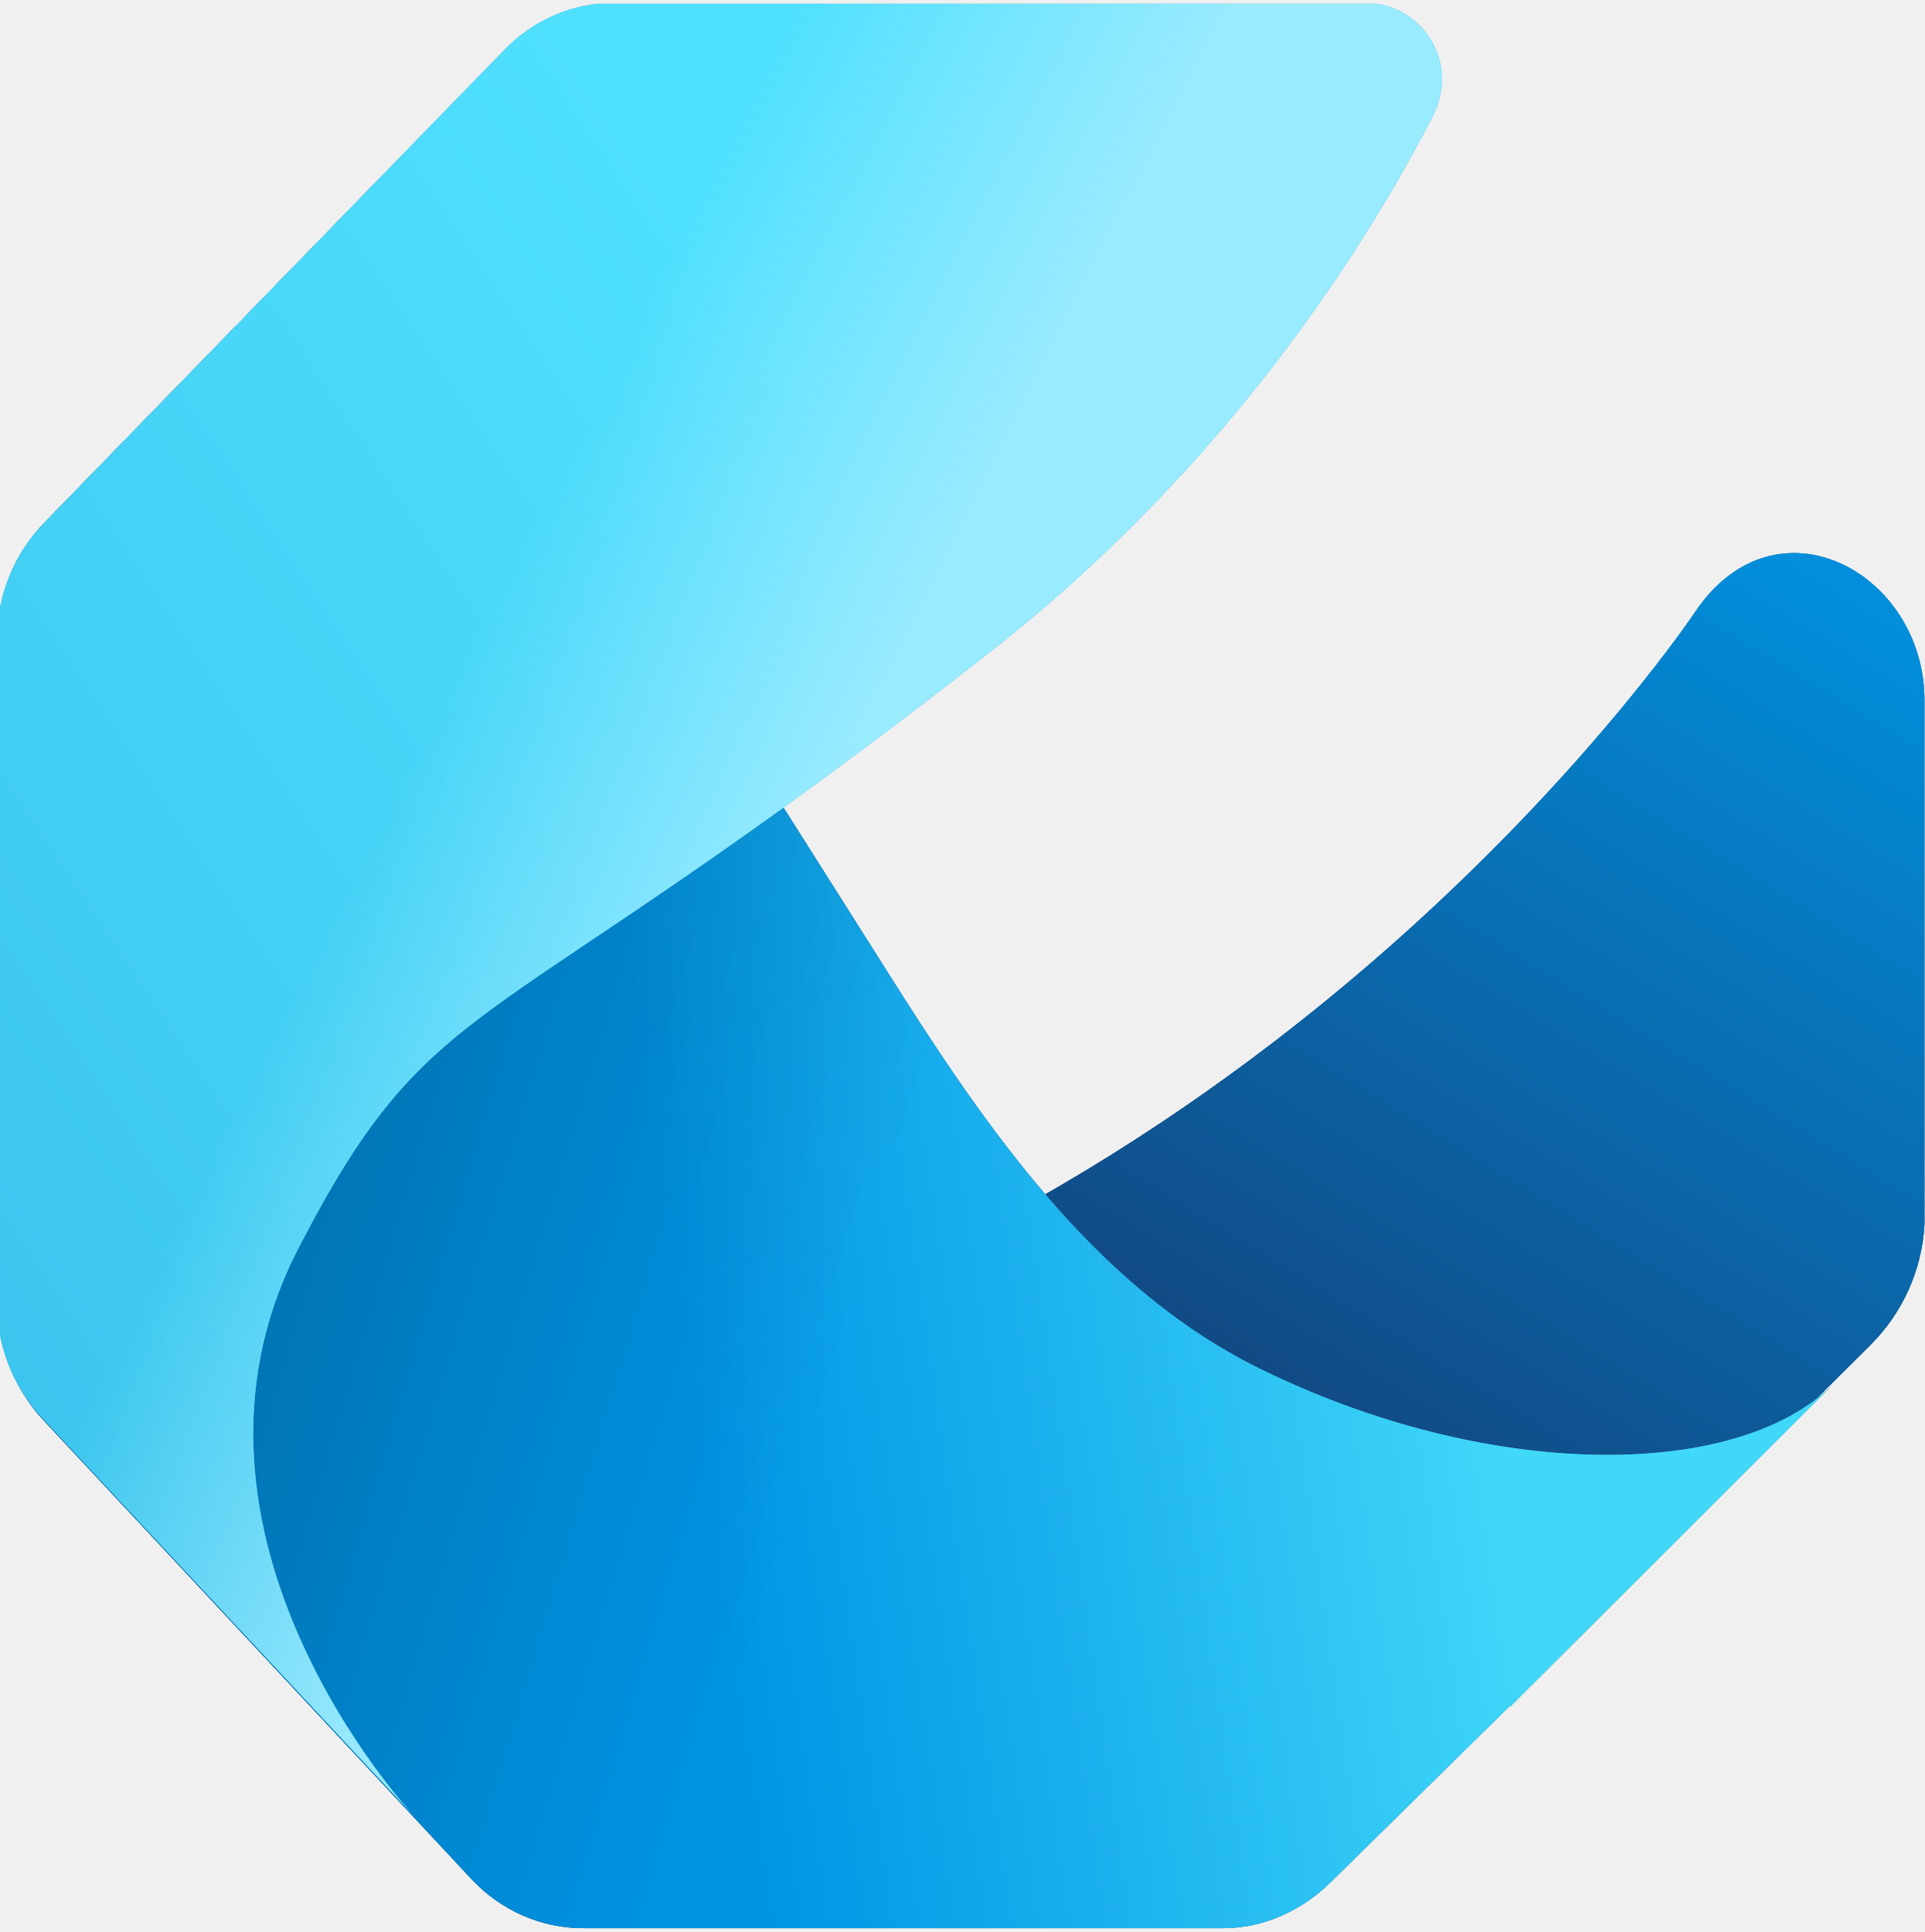
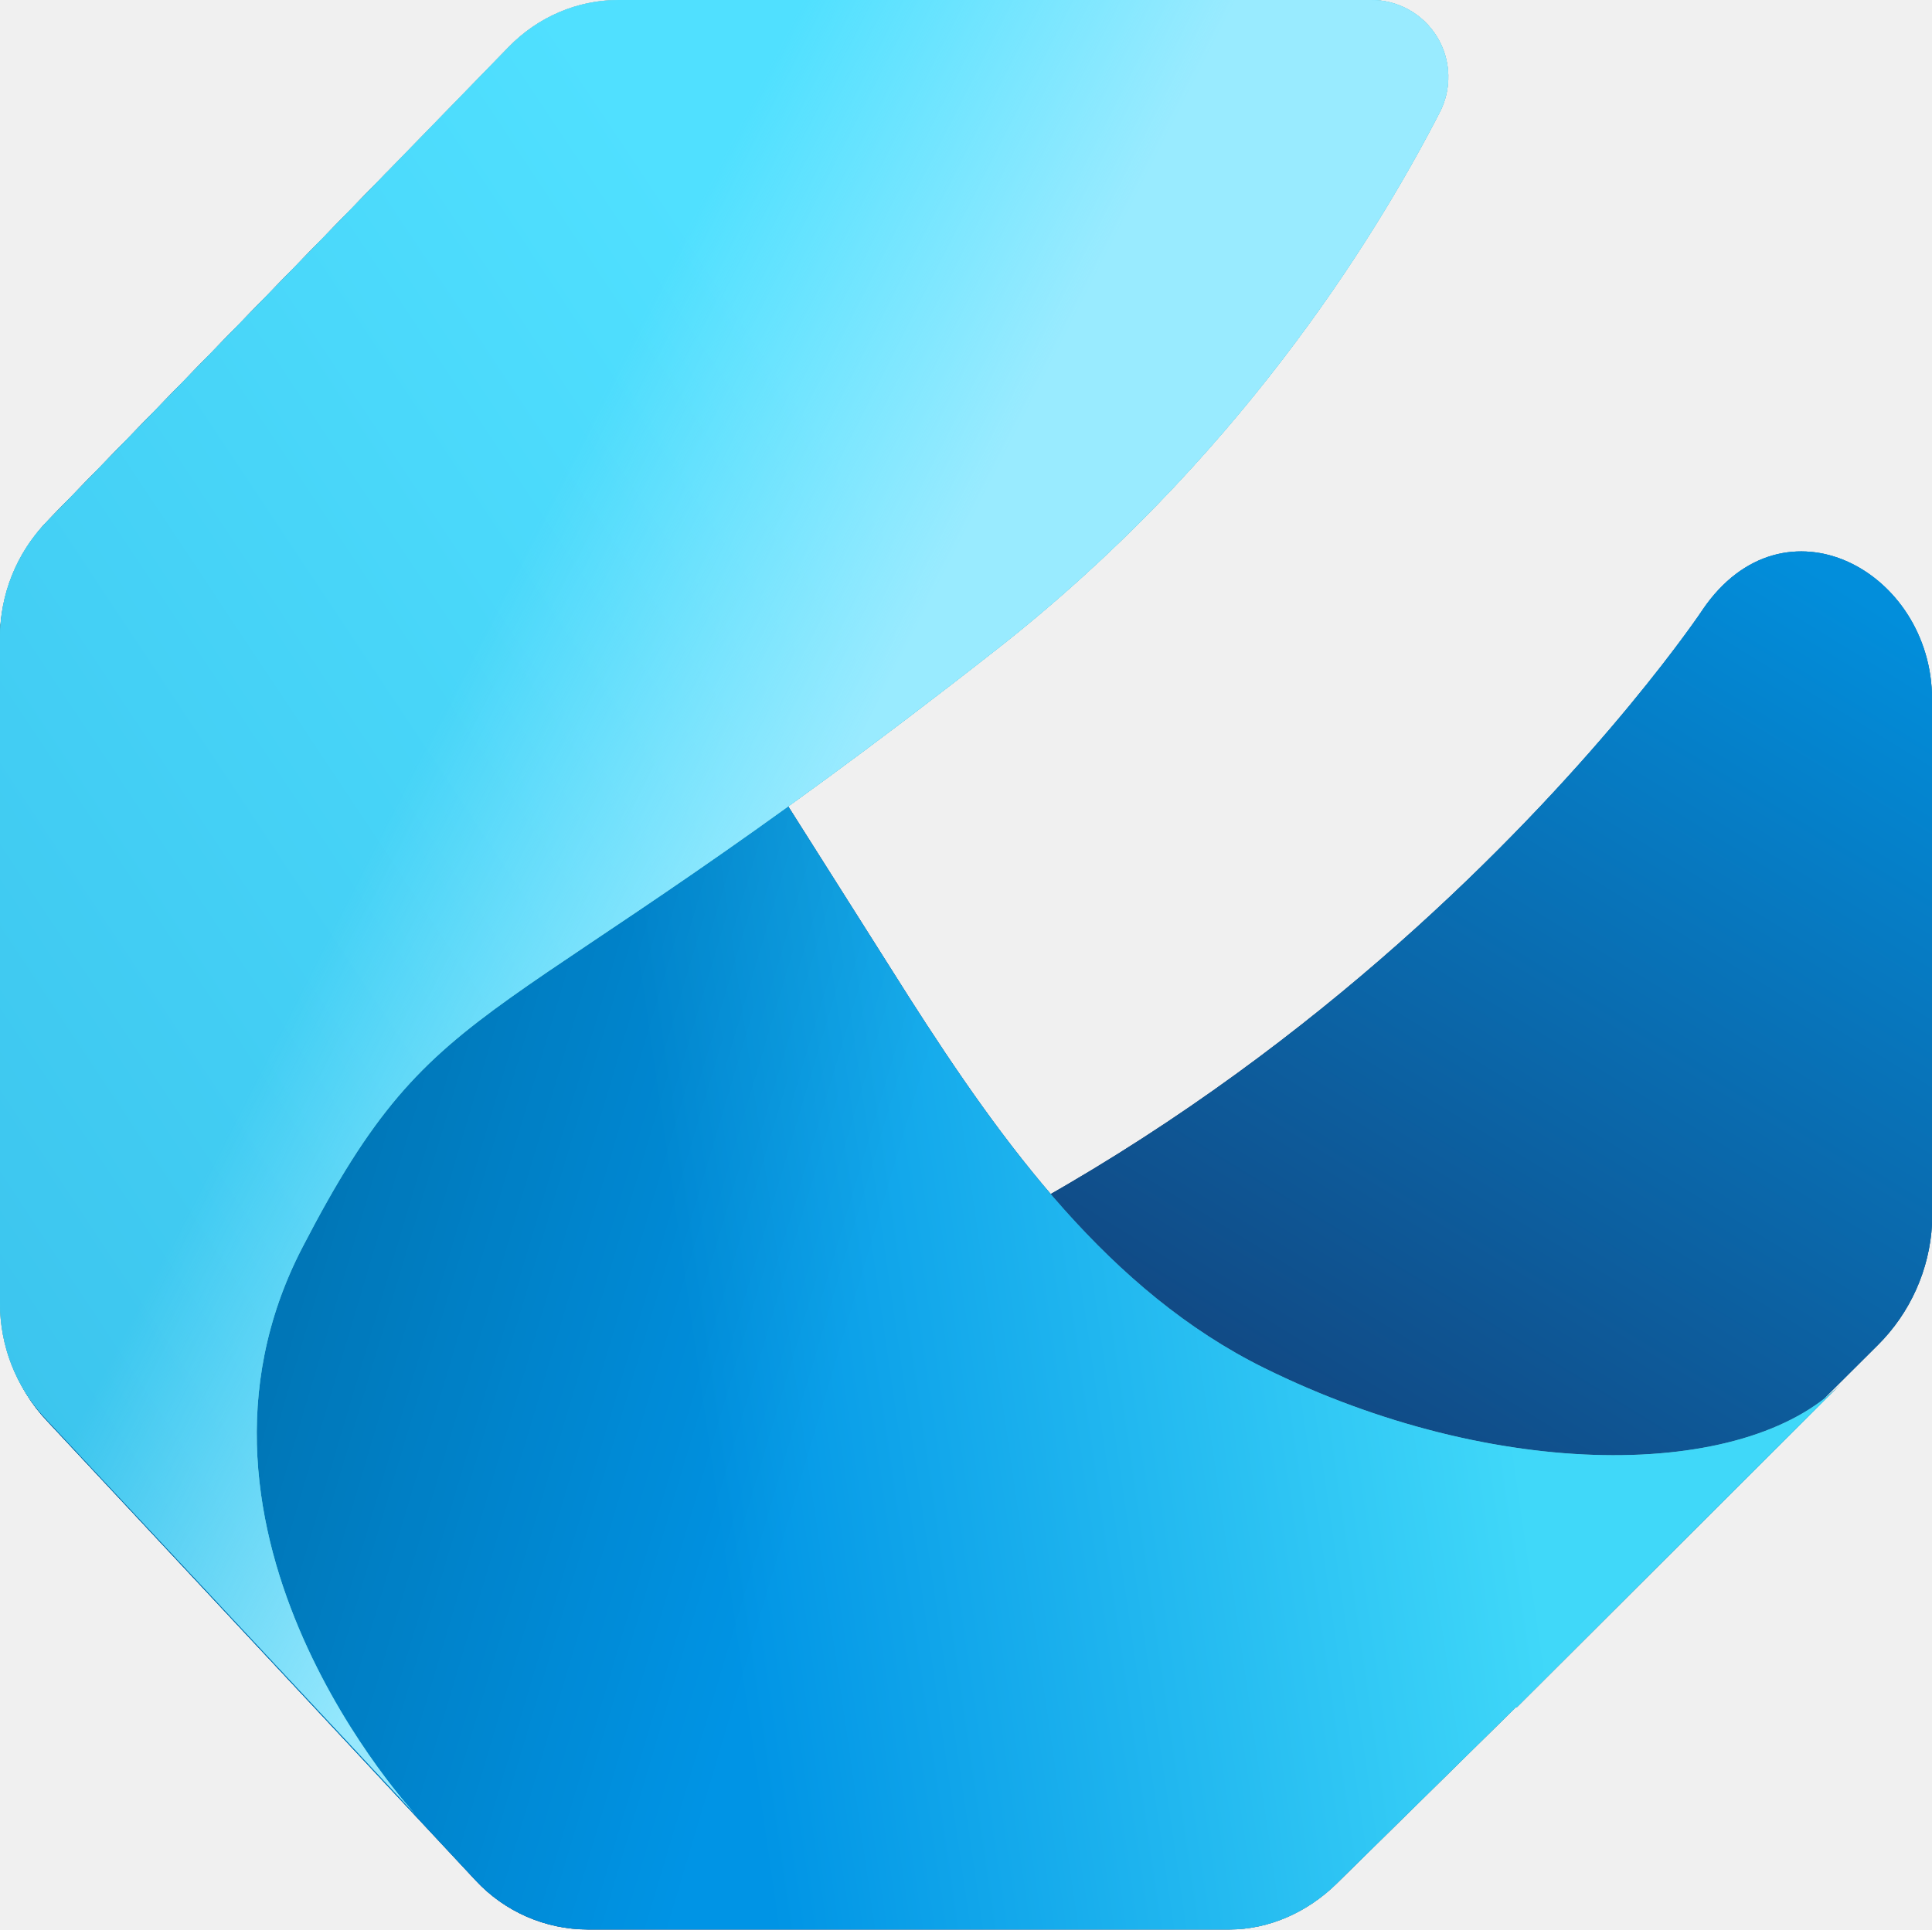
- <svg xmlns="http://www.w3.org/2000/svg" width="256" height="257" viewBox="0 0 256 257" fill="none">
-   <g clip-path="url(#clip0_35749_113888)">
-     <path fill-rule="evenodd" clip-rule="evenodd" d="M225.557 81.321C236.342 65.457 256.003 76.215 256.003 93.167L256.003 162.871C255.689 168.898 253.095 174.678 248.789 178.94L185.957 241.491C181.106 246.294 174.334 248.365 167.765 247.056C167.765 247.056 -18.072 207.87 77.704 183.79C173.48 159.71 225.557 81.321 225.557 81.321Z" fill="#767676" />
-     <path fill-rule="evenodd" clip-rule="evenodd" d="M225.557 81.321C236.342 65.457 256.003 76.215 256.003 93.167L256.003 162.871C255.689 168.898 253.095 174.678 248.789 178.94L185.957 241.491C181.106 246.294 174.334 248.365 167.765 247.056C167.765 247.056 -18.072 207.87 77.704 183.79C173.48 159.71 225.557 81.321 225.557 81.321Z" fill="url(#paint0_linear_35749_113888)" />
-     <path fill-rule="evenodd" clip-rule="evenodd" d="M225.557 81.321C236.342 65.457 256.003 76.215 256.003 93.167L256.003 162.871C255.689 168.898 253.095 174.678 248.789 178.94L185.957 241.491C181.106 246.294 174.334 248.365 167.765 247.056C167.765 247.056 -18.072 207.87 77.704 183.79C173.48 159.71 225.557 81.321 225.557 81.321Z" fill="url(#paint1_linear_35749_113888)" />
-     <path fill-rule="evenodd" clip-rule="evenodd" d="M200.821 226.951L200.886 227.018L243.8 184.183C231.141 196.878 198.081 197.132 167.387 181.963C146.916 171.846 132.766 152.36 120.213 132.704L50.967 23.244L6.149 69.292C2.341 73.184 -0.141 78.609 -0.372 84.297L-0.125 172.861C-0.367 178.827 1.768 184.632 5.773 188.902L62.738 249.978C66.656 254.155 72.027 256.504 77.631 256.491L162.772 256.491C168.028 256.48 173.097 254.201 176.934 250.456L200.821 226.951Z" fill="#4F1A1A" />
-     <path fill-rule="evenodd" clip-rule="evenodd" d="M200.821 226.951L200.886 227.018L243.8 184.183C231.141 196.878 198.081 197.132 167.387 181.963C146.916 171.846 132.766 152.36 120.213 132.704L50.967 23.244L6.149 69.292C2.341 73.184 -0.141 78.609 -0.372 84.297L-0.125 172.861C-0.367 178.827 1.768 184.632 5.773 188.902L62.738 249.978C66.656 254.155 72.027 256.504 77.631 256.491L162.772 256.491C168.028 256.48 173.097 254.201 176.934 250.456L200.821 226.951Z" fill="url(#paint2_linear_35749_113888)" />
-     <path fill-rule="evenodd" clip-rule="evenodd" d="M200.821 226.951L200.886 227.018L243.8 184.183C231.141 196.878 198.081 197.132 167.387 181.963C146.916 171.846 132.766 152.36 120.213 132.704L50.967 23.244L6.149 69.292C2.341 73.184 -0.141 78.609 -0.372 84.297L-0.125 172.861C-0.367 178.827 1.768 184.632 5.773 188.902L62.738 249.978C66.656 254.155 72.027 256.504 77.631 256.491L162.772 256.491C168.028 256.48 173.097 254.201 176.934 250.456L200.821 226.951Z" fill="url(#paint3_linear_35749_113888)" />
-     <path fill-rule="evenodd" clip-rule="evenodd" d="M200.821 226.951L200.886 227.018L243.8 184.183C231.141 196.878 198.081 197.132 167.387 181.963C146.916 171.846 132.766 152.36 120.213 132.704L50.967 23.244L6.149 69.292C2.341 73.184 -0.141 78.609 -0.372 84.297L-0.125 172.861C-0.367 178.827 1.768 184.632 5.773 188.902L62.738 249.978C66.656 254.155 72.027 256.504 77.631 256.491L162.772 256.491C168.028 256.48 173.097 254.201 176.934 250.456L200.821 226.951Z" fill="url(#paint4_linear_35749_113888)" />
-     <path fill-rule="evenodd" clip-rule="evenodd" d="M39.74 165.955C58.245 130.25 64.165 139.722 131.979 86.489C163.441 61.792 181.699 32.695 190.598 15.433C194.267 8.314 189.182 0.376 181.428 0.375L81.707 0.372C76.249 0.372 71.011 2.611 67.125 6.605L5.798 69.643C1.842 73.709 -0.385 79.259 -0.385 85.049L-0.385 173.39C-0.385 179.028 1.726 184.443 5.499 188.483L54.793 241.262C54.793 241.262 20.011 204.021 39.74 165.955Z" fill="#585858" />
-     <path fill-rule="evenodd" clip-rule="evenodd" d="M39.74 165.955C58.245 130.25 64.165 139.722 131.979 86.489C163.441 61.792 181.699 32.695 190.598 15.433C194.267 8.314 189.182 0.376 181.428 0.375L81.707 0.372C76.249 0.372 71.011 2.611 67.125 6.605L5.798 69.643C1.842 73.709 -0.385 79.259 -0.385 85.049L-0.385 173.39C-0.385 179.028 1.726 184.443 5.499 188.483L54.793 241.262C54.793 241.262 20.011 204.021 39.74 165.955Z" fill="url(#paint5_linear_35749_113888)" />
-     <path fill-rule="evenodd" clip-rule="evenodd" d="M39.74 165.955C58.245 130.25 64.165 139.722 131.979 86.489C163.441 61.792 181.699 32.695 190.598 15.433C194.267 8.314 189.182 0.376 181.428 0.375L81.707 0.372C76.249 0.372 71.011 2.611 67.125 6.605L5.798 69.643C1.842 73.709 -0.385 79.259 -0.385 85.049L-0.385 173.39C-0.385 179.028 1.726 184.443 5.499 188.483L54.793 241.262C54.793 241.262 20.011 204.021 39.74 165.955Z" fill="url(#paint6_linear_35749_113888)" />
-     <path fill-rule="evenodd" clip-rule="evenodd" d="M39.74 165.955C58.245 130.25 64.165 139.722 131.979 86.489C163.441 61.792 181.699 32.695 190.598 15.433C194.267 8.314 189.182 0.376 181.428 0.375L81.707 0.372C76.249 0.372 71.011 2.611 67.125 6.605L5.798 69.643C1.842 73.709 -0.385 79.259 -0.385 85.049L-0.385 173.39C-0.385 179.028 1.726 184.443 5.499 188.483L54.793 241.262C54.793 241.262 20.011 204.021 39.74 165.955Z" fill="url(#paint7_linear_35749_113888)" />
+ <svg xmlns="http://www.w3.org/2000/svg" width="40.057" height="40.014" fill="none" viewBox="3.94 3.981 40.057 40.014">
+   <g fill-rule="evenodd" clip-path="url(#i770aed-clip0_56017_803)" clip-rule="evenodd">
+     <path fill="#767676" d="M39.24 16.627c1.686-2.478 4.758-.797 4.757 1.851v10.89a3.83 3.83 0 0 1-1.127 2.511l-9.816 9.773a3.16 3.16 0 0 1-2.843.87s-29.034-6.123-14.07-9.885 23.1-16.01 23.1-16.01" />
+     <path fill="url(#i770aed-paint0_linear_56017_803)" d="M39.24 16.627c1.686-2.478 4.758-.797 4.757 1.851v10.89a3.83 3.83 0 0 1-1.127 2.511l-9.816 9.773a3.16 3.16 0 0 1-2.843.87s-29.034-6.123-14.07-9.885 23.1-16.01 23.1-16.01" />
+     <path fill="url(#i770aed-paint1_linear_56017_803)" d="M39.24 16.627c1.686-2.478 4.758-.797 4.757 1.851v10.89a3.83 3.83 0 0 1-1.127 2.511l-9.816 9.773a3.16 3.16 0 0 1-2.843.87s-29.034-6.123-14.07-9.885 23.1-16.01 23.1-16.01" />
+     <path fill="#4F1A1A" d="m35.376 39.38.01.01 6.705-6.692c-1.978 1.984-7.143 2.023-11.939-.347-3.198-1.58-5.409-4.625-7.37-7.696L11.963 7.553l-7.002 7.195a3.6 3.6 0 0 0-1.019 2.344l.039 13.837c-.038.932.295 1.84.921 2.506l8.9 9.543a3.18 3.18 0 0 0 2.327 1.017h13.302c.822-.001 1.613-.357 2.213-.942z" />
+     <path fill="url(#i770aed-paint2_linear_56017_803)" d="m35.376 39.38.01.01 6.705-6.692c-1.978 1.984-7.143 2.023-11.939-.347-3.198-1.58-5.409-4.625-7.37-7.696L11.963 7.553l-7.002 7.195a3.6 3.6 0 0 0-1.019 2.344l.039 13.837c-.038.932.295 1.84.921 2.506l8.9 9.543a3.18 3.18 0 0 0 2.327 1.017h13.302c.822-.001 1.613-.357 2.213-.942z" />
+     <path fill="url(#i770aed-paint3_linear_56017_803)" d="m35.376 39.38.01.01 6.705-6.692c-1.978 1.984-7.143 2.023-11.939-.347-3.198-1.58-5.409-4.625-7.37-7.696L11.963 7.553l-7.002 7.195a3.6 3.6 0 0 0-1.019 2.344l.039 13.837c-.038.932.295 1.84.921 2.506l8.9 9.543a3.18 3.18 0 0 0 2.327 1.017h13.302c.822-.001 1.613-.357 2.213-.942z" />
+     <path fill="url(#i770aed-paint4_linear_56017_803)" d="m35.376 39.38.01.01 6.705-6.692c-1.978 1.984-7.143 2.023-11.939-.347-3.198-1.58-5.409-4.625-7.37-7.696L11.963 7.553l-7.002 7.195a3.6 3.6 0 0 0-1.019 2.344l.039 13.837c-.038.932.295 1.84.921 2.506l8.9 9.543a3.18 3.18 0 0 0 2.327 1.017h13.302c.822-.001 1.613-.357 2.213-.942z" />
+     <path fill="#585858" d="M10.21 29.85c2.89-5.578 3.815-4.098 14.41-12.415 4.916-3.859 7.768-8.405 9.159-11.102a1.597 1.597 0 0 0-1.433-2.352h-15.58c-.853 0-1.671.349-2.278.973l-9.582 9.849a3.45 3.45 0 0 0-.966 2.407v13.802c0 .88.33 1.727.92 2.358l7.7 8.246s-5.433-5.818-2.35-11.766" />
+     <path fill="url(#i770aed-paint5_linear_56017_803)" d="M10.21 29.85c2.89-5.578 3.815-4.098 14.41-12.415 4.916-3.859 7.768-8.405 9.159-11.102a1.597 1.597 0 0 0-1.433-2.352h-15.58c-.853 0-1.671.349-2.278.973l-9.582 9.849a3.45 3.45 0 0 0-.966 2.407v13.802c0 .88.33 1.727.92 2.358l7.7 8.246s-5.433-5.818-2.35-11.766" />
+     <path fill="url(#i770aed-paint6_linear_56017_803)" d="M10.21 29.85c2.89-5.578 3.815-4.098 14.41-12.415 4.916-3.859 7.768-8.405 9.159-11.102a1.597 1.597 0 0 0-1.433-2.352h-15.58c-.853 0-1.671.349-2.278.973l-9.582 9.849a3.45 3.45 0 0 0-.966 2.407v13.802c0 .88.33 1.727.92 2.358l7.7 8.246s-5.433-5.818-2.35-11.766" />
+     <path fill="url(#i770aed-paint7_linear_56017_803)" d="M10.21 29.85c2.89-5.578 3.815-4.098 14.41-12.415 4.916-3.859 7.768-8.405 9.159-11.102a1.597 1.597 0 0 0-1.433-2.352h-15.58c-.853 0-1.671.349-2.278.973l-9.582 9.849a3.45 3.45 0 0 0-.966 2.407v13.802c0 .88.33 1.727.92 2.358l7.7 8.246s-5.433-5.818-2.35-11.766" />
  </g>
  <defs>
-     <linearGradient id="paint0_linear_35749_113888" x1="199.61" y1="182.145" x2="275.086" y2="100.174" gradientUnits="userSpaceOnUse">
+     <linearGradient id="i770aed-paint0_linear_56017_803" x1="35.187" x2="46.979" y1="32.38" y2="19.573" gradientUnits="userSpaceOnUse">
      <stop stop-color="#114A85" />
-       <stop offset="0.796" stop-color="#028EDB" />
+       <stop offset=".796" stop-color="#028EDB" />
    </linearGradient>
-     <linearGradient id="paint1_linear_35749_113888" x1="202.323" y1="204.619" x2="303.617" y2="39.766" gradientUnits="userSpaceOnUse">
+     <linearGradient id="i770aed-paint1_linear_56017_803" x1="35.611" x2="51.437" y1="35.891" y2="10.135" gradientUnits="userSpaceOnUse">
      <stop stop-color="#114A85" />
-       <stop offset="0.67" stop-color="#028EDB" />
+       <stop offset=".67" stop-color="#028EDB" />
    </linearGradient>
-     <linearGradient id="paint2_linear_35749_113888" x1="50.269" y1="172.412" x2="184.68" y2="173.386" gradientUnits="userSpaceOnUse">
-       <stop offset="0.074" stop-color="#0669B6" />
-       <stop offset="0.262" stop-color="#0E7FCB" />
-       <stop offset="0.545" stop-color="#148DD9" />
-       <stop offset="0.95" stop-color="#3CC5EE" />
+     <linearGradient id="i770aed-paint2_linear_56017_803" x1="11.854" x2="32.854" y1="30.859" y2="31.011" gradientUnits="userSpaceOnUse">
+       <stop offset=".074" stop-color="#0669B6" />
+       <stop offset=".262" stop-color="#0E7FCB" />
+       <stop offset=".545" stop-color="#148DD9" />
+       <stop offset=".95" stop-color="#3CC5EE" />
    </linearGradient>
-     <linearGradient id="paint3_linear_35749_113888" x1="48.737" y1="221.895" x2="202.058" y2="199.737" gradientUnits="userSpaceOnUse">
-       <stop offset="0.31" stop-color="#0094E5" />
+     <linearGradient id="i770aed-paint3_linear_56017_803" x1="11.615" x2="35.569" y1="38.59" y2="35.128" gradientUnits="userSpaceOnUse">
+       <stop offset=".31" stop-color="#0094E5" />
      <stop offset="1" stop-color="#40D8F9" />
    </linearGradient>
-     <linearGradient id="paint4_linear_35749_113888" x1="34.056" y1="141.475" x2="182.661" y2="185.728" gradientUnits="userSpaceOnUse">
-       <stop offset="0.09" stop-opacity="0.2" />
-       <stop offset="0.55" stop-opacity="0" />
+     <linearGradient id="i770aed-paint4_linear_56017_803" x1="9.321" x2="32.539" y1="26.026" y2="32.94" gradientUnits="userSpaceOnUse">
+       <stop offset=".09" stop-opacity=".2" />
+       <stop offset=".55" stop-opacity="0" />
    </linearGradient>
-     <linearGradient id="paint5_linear_35749_113888" x1="145.751" y1="25.553" x2="14.963" y2="113.585" gradientUnits="userSpaceOnUse">
+     <linearGradient id="i770aed-paint5_linear_56017_803" x1="26.772" x2="6.338" y1="7.914" y2="21.668" gradientUnits="userSpaceOnUse">
      <stop stop-color="#BDF5FF" />
      <stop offset="1" stop-color="#40D9FA" />
    </linearGradient>
-     <linearGradient id="paint6_linear_35749_113888" x1="4.026" y1="189.638" x2="139.169" y2="99.796" gradientUnits="userSpaceOnUse">
+     <linearGradient id="i770aed-paint6_linear_56017_803" x1="4.629" x2="25.744" y1="33.55" y2="19.514" gradientUnits="userSpaceOnUse">
      <stop stop-color="#3CC5EE" />
      <stop offset="1" stop-color="#50E0FF" />
    </linearGradient>
-     <linearGradient id="paint7_linear_35749_113888" x1="43.303" y1="123.899" x2="94.084" y2="149.733" gradientUnits="userSpaceOnUse">
+     <linearGradient id="i770aed-paint7_linear_56017_803" x1="10.766" x2="18.7" y1="23.28" y2="27.316" gradientUnits="userSpaceOnUse">
      <stop stop-color="#A1ECFF" stop-opacity="0" />
-       <stop offset="0.9" stop-color="#A1ECFF" stop-opacity="0.9" />
+       <stop offset=".9" stop-color="#A1ECFF" stop-opacity=".9" />
    </linearGradient>
-     <clipPath id="clip0_35749_113888">
-       <rect width="256" height="256" fill="white" transform="translate(0 0.5)" />
+     <clipPath id="i770aed-clip0_56017_803">
+       <path fill="#fff" d="M0 0H48V48H0z" />
    </clipPath>
  </defs>
</svg>
